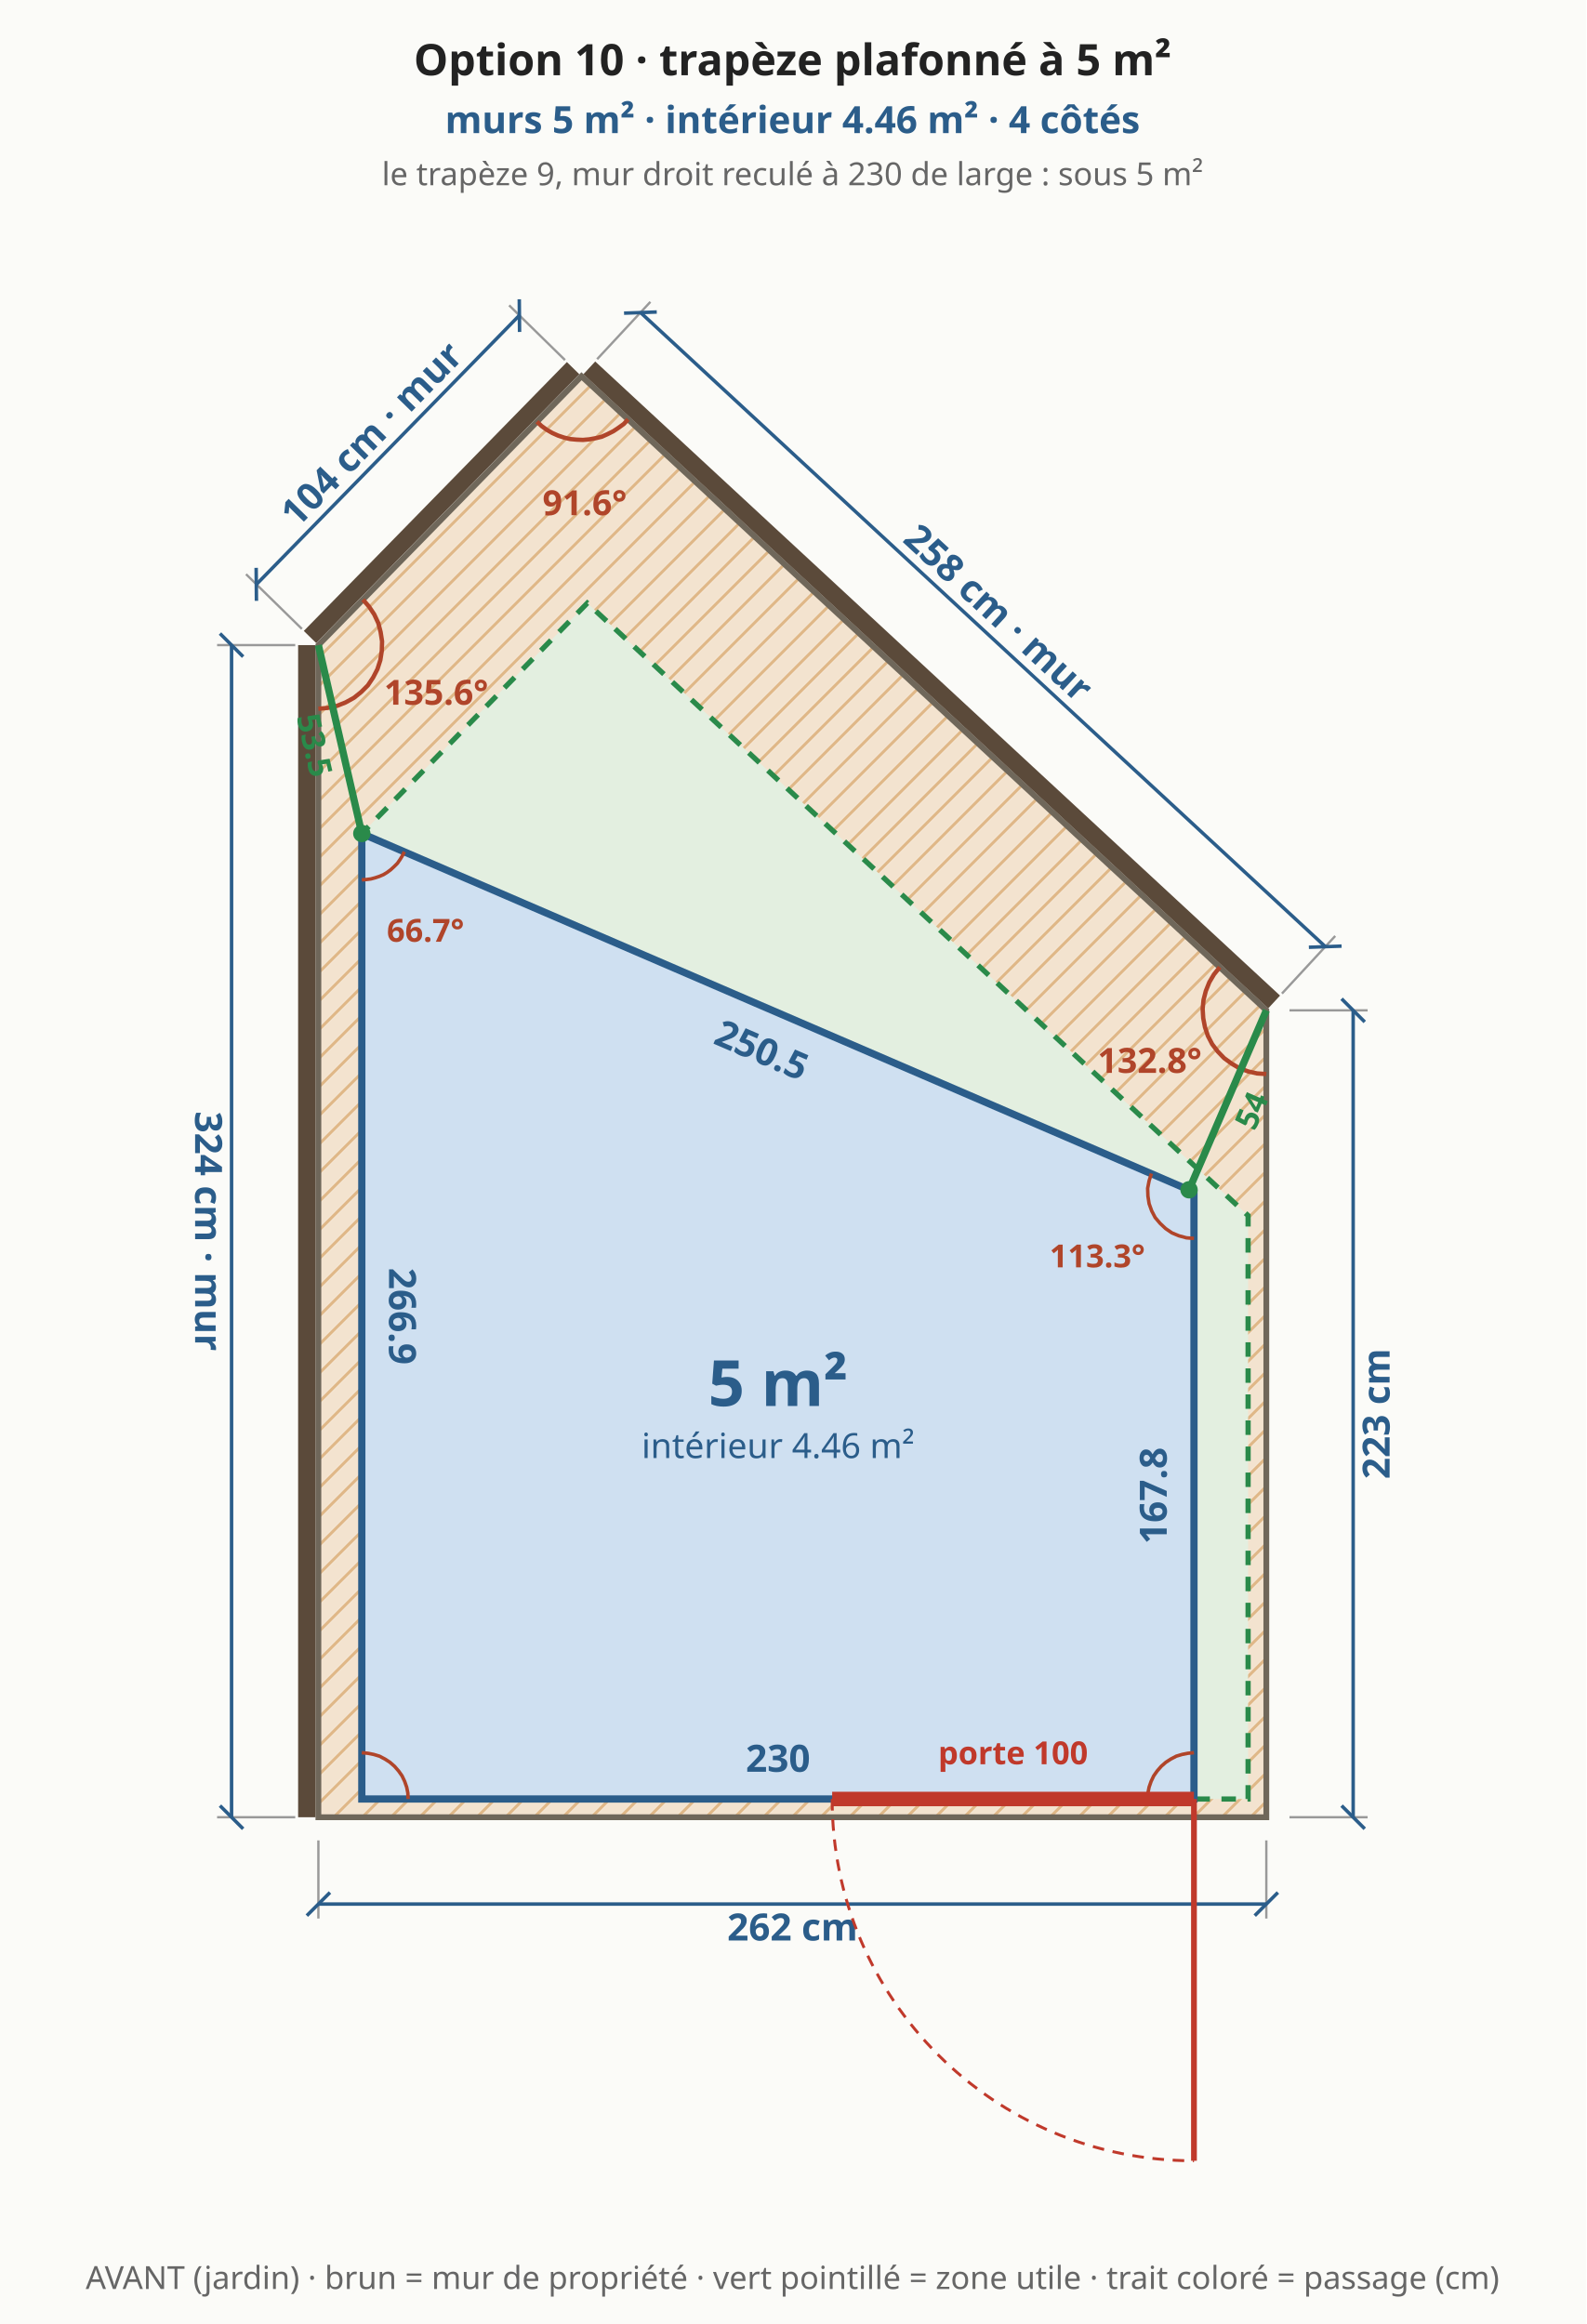
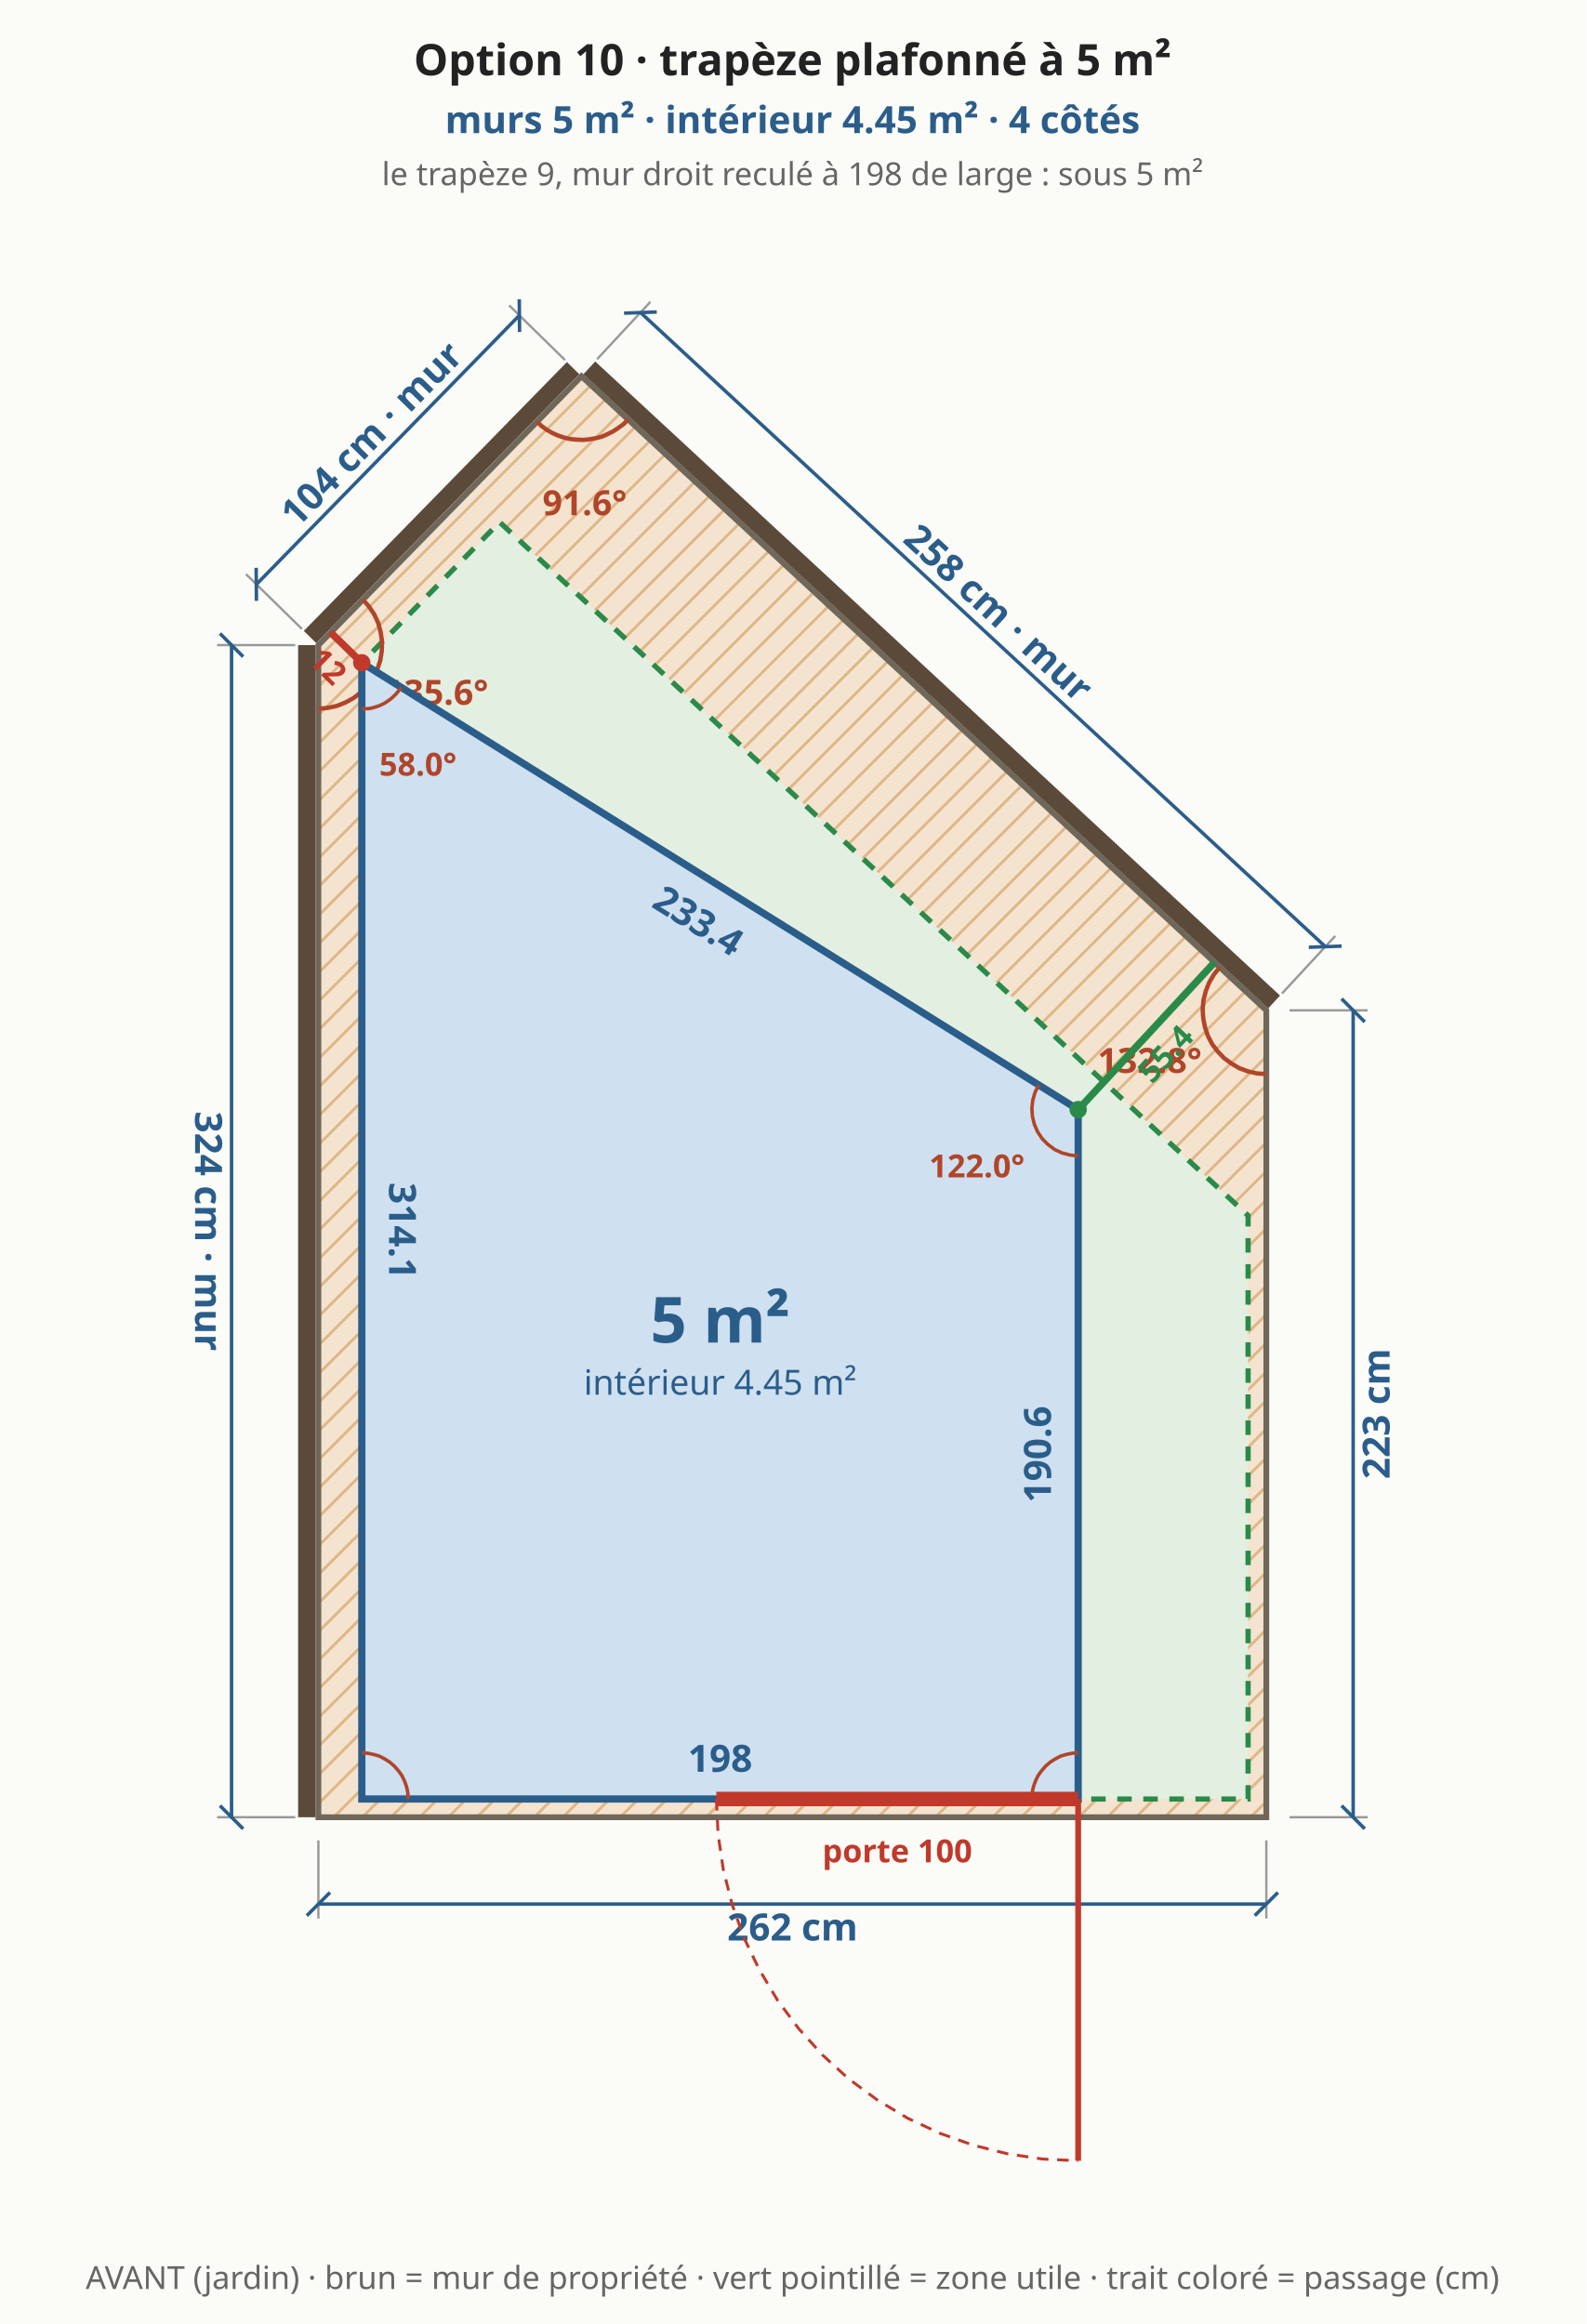
<svg xmlns="http://www.w3.org/2000/svg" viewBox="0 0 548 803" font-family="system-ui,sans-serif" font-size="13">
  <rect width="548" height="803" fill="#fbfbf8" />
  <defs>
    <pattern id="bande" width="7" height="7" patternUnits="userSpaceOnUse" patternTransform="rotate(45)">
      <rect width="7" height="7" fill="#f3e3cf" />
      <line x1="0" y1="0" x2="0" y2="7" stroke="#e0b98a" stroke-width="2" />
    </pattern>
  </defs>
  <polygon points="110.0,627.9 437.5,627.9 437.5,349.1 200.9,130.0 110.0,222.9" fill="url(#bande)" stroke="#6f675a" stroke-width="2" />
-   <polygon points="125.0,621.6 431.2,621.6 431.2,420.0 202.9,208.4 125.0,288.0" fill="#e3efe0" stroke="#2a8a4a" stroke-width="1.8" stroke-dasharray="5 4" />
+   <polygon points="125.0,621.6 431.2,621.6 431.2,420.0 172.6,180.4 125.0,229.0" fill="#e3efe0" stroke="#2a8a4a" stroke-width="1.8" stroke-dasharray="5 4" />
  <line x1="110.0" y1="635.9" x2="110.0" y2="662.9" stroke="#999" stroke-width="0.8" />
  <line x1="437.5" y1="635.9" x2="437.5" y2="662.9" stroke="#999" stroke-width="0.8" />
  <line x1="110.0" y1="657.9" x2="437.5" y2="657.9" stroke="#2b5d8a" stroke-width="1.2" />
  <line x1="106.0" y1="661.9" x2="114.0" y2="653.9" stroke="#2b5d8a" stroke-width="1.2" />
  <line x1="433.5" y1="661.9" x2="441.5" y2="653.9" stroke="#2b5d8a" stroke-width="1.2" />
  <text x="273.8" y="665.9" text-anchor="middle" dominant-baseline="middle" fill="#2b5d8a" font-size="13" font-weight="bold" transform="rotate(0.0 273.8 665.9)">262 cm</text>
  <line x1="445.5" y1="627.9" x2="472.5" y2="627.9" stroke="#999" stroke-width="0.8" />
  <line x1="445.5" y1="349.1" x2="472.5" y2="349.1" stroke="#999" stroke-width="0.8" />
  <line x1="467.5" y1="627.9" x2="467.5" y2="349.1" stroke="#2b5d8a" stroke-width="1.2" />
  <line x1="471.5" y1="631.9" x2="463.5" y2="623.9" stroke="#2b5d8a" stroke-width="1.2" />
  <line x1="471.5" y1="353.1" x2="463.5" y2="345.1" stroke="#2b5d8a" stroke-width="1.2" />
  <text x="475.5" y="488.5" text-anchor="middle" dominant-baseline="middle" fill="#2b5d8a" font-size="13" font-weight="bold" transform="rotate(-90.0 475.5 488.5)">223 cm</text>
  <line x1="440.2" y1="346.2" x2="203.6" y2="127.1" stroke="#5b4a3a" stroke-width="6" />
  <line x1="442.9" y1="343.3" x2="461.3" y2="323.4" stroke="#999" stroke-width="0.8" />
  <line x1="206.3" y1="124.1" x2="224.7" y2="104.3" stroke="#999" stroke-width="0.8" />
  <line x1="457.9" y1="327.1" x2="221.3" y2="108.0" stroke="#2b5d8a" stroke-width="1.2" />
  <line x1="463.5" y1="326.9" x2="452.2" y2="327.3" stroke="#2b5d8a" stroke-width="1.2" />
  <line x1="226.9" y1="107.8" x2="215.6" y2="108.2" stroke="#2b5d8a" stroke-width="1.2" />
  <text x="345.0" y="211.7" text-anchor="middle" dominant-baseline="middle" fill="#2b5d8a" font-size="13" font-weight="bold" transform="rotate(42.8 345.0 211.7)">258 cm · mur</text>
  <line x1="198.0" y1="127.2" x2="107.1" y2="220.1" stroke="#5b4a3a" stroke-width="6" />
  <line x1="195.2" y1="124.4" x2="175.9" y2="105.5" stroke="#999" stroke-width="0.8" />
  <line x1="104.3" y1="217.3" x2="85.0" y2="198.4" stroke="#999" stroke-width="0.8" />
  <line x1="179.4" y1="109.0" x2="88.6" y2="201.9" stroke="#2b5d8a" stroke-width="1.2" />
  <line x1="179.4" y1="103.4" x2="179.5" y2="114.7" stroke="#2b5d8a" stroke-width="1.2" />
  <line x1="88.5" y1="196.2" x2="88.6" y2="207.6" stroke="#2b5d8a" stroke-width="1.2" />
  <text x="128.3" y="149.9" text-anchor="middle" dominant-baseline="middle" fill="#2b5d8a" font-size="13" font-weight="bold" transform="rotate(-45.6 128.3 149.9)">104 cm · mur</text>
  <line x1="106.0" y1="222.9" x2="106.0" y2="627.9" stroke="#5b4a3a" stroke-width="6" />
  <line x1="102.0" y1="222.9" x2="75.0" y2="222.9" stroke="#999" stroke-width="0.8" />
  <line x1="102.0" y1="627.9" x2="75.0" y2="627.9" stroke="#999" stroke-width="0.8" />
  <line x1="80.0" y1="222.9" x2="80.0" y2="627.9" stroke="#2b5d8a" stroke-width="1.2" />
  <line x1="76.0" y1="218.9" x2="84.0" y2="226.9" stroke="#2b5d8a" stroke-width="1.2" />
  <line x1="76.0" y1="623.9" x2="84.0" y2="631.9" stroke="#2b5d8a" stroke-width="1.2" />
  <text x="72.0" y="425.4" text-anchor="middle" dominant-baseline="middle" fill="#2b5d8a" font-size="13" font-weight="bold" transform="rotate(90.0 72.0 425.4)">324 cm · mur</text>
  <polyline points="421.4,334.2 419.4,336.7 417.8,339.4 416.6,342.4 415.8,345.5 415.5,348.6 415.7,351.8 416.3,354.9 417.3,357.9 418.8,360.8 420.7,363.3 422.9,365.6 425.5,367.5 428.2,369.1 431.2,370.2 434.3,370.9 437.5,371.1" fill="none" stroke="#b0452a" stroke-width="1.5" />
  <text x="397.2" y="370.7" text-anchor="middle" fill="#b0452a" font-size="12" font-weight="bold">132.8°</text>
  <polyline points="185.5,145.7 187.1,147.2 188.9,148.5 190.8,149.6 192.8,150.5 194.9,151.2 197.0,151.7 199.2,151.9 201.4,152.0 203.6,151.8 205.8,151.4 207.9,150.9 209.9,150.0 211.9,149.0 213.7,147.8 215.5,146.5 217.0,144.9" fill="none" stroke="#b0452a" stroke-width="1.5" />
  <text x="202.0" y="178.0" text-anchor="middle" fill="#b0452a" font-size="12" font-weight="bold">91.6°</text>
  <polyline points="110.0,244.9 113.2,244.6 116.4,243.9 119.4,242.7 122.3,241.1 124.8,239.1 127.1,236.8 128.9,234.1 130.4,231.2 131.4,228.1 131.9,224.9 132.0,221.6 131.5,218.4 130.7,215.3 129.3,212.3 127.5,209.6 125.4,207.2" fill="none" stroke="#b0452a" stroke-width="1.5" />
  <text x="150.7" y="243.5" text-anchor="middle" fill="#b0452a" font-size="12" font-weight="bold">135.6°</text>
-   <polygon points="125.0,621.6 412.5,621.6 412.5,411.9 125.0,288.0" fill="#cfe0f1" stroke="#2b5d8a" stroke-width="2.5" />
-   <text x="268.8" y="607.6" text-anchor="middle" dominant-baseline="middle" fill="#2b5d8a" font-size="13" font-weight="bold" transform="rotate(0.0 268.8 607.6)">230</text>
-   <text x="398.5" y="516.8" text-anchor="middle" dominant-baseline="middle" fill="#2b5d8a" font-size="13" font-weight="bold" transform="rotate(-90.0 398.5 516.8)">167.8</text>
-   <text x="263.2" y="362.8" text-anchor="middle" dominant-baseline="middle" fill="#2b5d8a" font-size="13" font-weight="bold" transform="rotate(23.3 263.2 362.8)">250.5</text>
-   <text x="139.0" y="454.8" text-anchor="middle" dominant-baseline="middle" fill="#2b5d8a" font-size="13" font-weight="bold" transform="rotate(90.0 139.0 454.8)">266.9</text>
+   <polygon points="125.0,621.6 372.5,621.6 372.5,383.4 125.0,229.0" fill="#cfe0f1" stroke="#2b5d8a" stroke-width="2.5" />
+   <text x="248.8" y="607.6" text-anchor="middle" dominant-baseline="middle" fill="#2b5d8a" font-size="13" font-weight="bold" transform="rotate(0.0 248.8 607.6)">198</text>
+   <text x="358.5" y="502.5" text-anchor="middle" dominant-baseline="middle" fill="#2b5d8a" font-size="13" font-weight="bold" transform="rotate(-90.0 358.5 502.5)">190.6</text>
+   <text x="241.3" y="318.1" text-anchor="middle" dominant-baseline="middle" fill="#2b5d8a" font-size="13" font-weight="bold" transform="rotate(32.0 241.3 318.1)">233.4</text>
+   <text x="139.0" y="425.3" text-anchor="middle" dominant-baseline="middle" fill="#2b5d8a" font-size="13" font-weight="bold" transform="rotate(90.0 139.0 425.3)">314.1</text>
  <polyline points="141.0,621.6 140.9,619.5 140.5,617.5 139.8,615.5 138.9,613.6 137.7,611.9 136.3,610.3 134.7,608.9 133.0,607.8 131.1,606.8 129.1,606.2 127.1,605.8 125.0,605.6" fill="none" stroke="#b0452a" stroke-width="1.2" />
-   <polyline points="412.5,605.6 410.4,605.8 408.4,606.2 406.4,606.8 404.5,607.8 402.8,608.9 401.2,610.3 399.8,611.9 398.6,613.6 397.7,615.5 397.0,617.5 396.6,619.5 396.5,621.6" fill="none" stroke="#b0452a" stroke-width="1.2" />
-   <polyline points="397.8,405.5 397.0,408.0 396.5,410.6 396.6,413.3 397.0,415.9 397.9,418.4 399.1,420.7 400.8,422.7 402.7,424.5 404.9,426.0 407.3,427.0 409.9,427.7 412.5,427.9" fill="none" stroke="#b0452a" stroke-width="1.2" />
-   <text x="379.1" y="437.9" text-anchor="middle" fill="#b0452a" font-size="11" font-weight="bold">113.3°</text>
-   <polyline points="125.0,304.0 126.5,303.9 128.1,303.7 129.6,303.3 131.1,302.8 132.5,302.2 133.8,301.4 135.0,300.5 136.2,299.4 137.3,298.3 138.2,297.0 139.0,295.7 139.7,294.3" fill="none" stroke="#b0452a" stroke-width="1.2" />
-   <text x="147.0" y="325.4" text-anchor="middle" fill="#b0452a" font-size="11" font-weight="bold">66.7°</text>
-   <line x1="287.5" y1="621.6" x2="412.5" y2="621.6" stroke="#c0392b" stroke-width="5" />
-   <line x1="412.5" y1="621.6" x2="412.5" y2="746.6" stroke="#c0392b" stroke-width="2" />
-   <path d="M 287.5 621.6 A 125.0 125.0 0 0 0 412.5 746.6" fill="none" stroke="#c0392b" stroke-width="1" stroke-dasharray="4 3" />
-   <text x="350.0" y="609.6" text-anchor="middle" fill="#c0392b" font-size="11" font-weight="bold">porte 100</text>
-   <line x1="410.8" y1="411.1" x2="437.5" y2="349.1" stroke="#2a8a4a" stroke-width="2.5" />
-   <circle cx="410.8" cy="411.1" r="3" fill="#2a8a4a" />
-   <text x="432.4" y="383.7" text-anchor="middle" dominant-baseline="middle" fill="#2a8a4a" font-size="11" font-weight="bold" transform="rotate(-66.7 432.4 383.7)">54</text>
-   <line x1="125.0" y1="288.0" x2="110.0" y2="222.9" stroke="#2a8a4a" stroke-width="2.5" />
-   <circle cx="125.0" cy="288.0" r="3" fill="#2a8a4a" />
-   <text x="108.7" y="257.5" text-anchor="middle" dominant-baseline="middle" fill="#2a8a4a" font-size="11" font-weight="bold" transform="rotate(77.0 108.7 257.5)">53.5</text>
-   <text x="268.8" y="485.8" text-anchor="middle" fill="#2b5d8a" font-size="22" font-weight="bold">5 m²</text>
-   <text x="268.8" y="503.8" text-anchor="middle" fill="#2b5d8a" font-size="12" font-weight="normal">intérieur 4.46 m²</text>
+   <polyline points="372.5,605.6 370.4,605.8 368.4,606.2 366.4,606.8 364.5,607.8 362.8,608.9 361.2,610.3 359.8,611.9 358.6,613.6 357.7,615.5 357.0,617.5 356.6,619.5 356.5,621.6" fill="none" stroke="#b0452a" stroke-width="1.2" />
+   <polyline points="358.9,374.9 357.6,377.4 356.8,380.2 356.5,383.0 356.7,385.8 357.4,388.6 358.5,391.1 360.1,393.5 362.1,395.5 364.4,397.2 367.0,398.4 369.7,399.1 372.5,399.4" fill="none" stroke="#b0452a" stroke-width="1.2" />
+   <text x="337.5" y="406.8" text-anchor="middle" fill="#b0452a" font-size="11" font-weight="bold">122.0°</text>
+   <polyline points="125.0,245.0 126.3,244.9 127.7,244.8 129.0,244.5 130.3,244.1 131.6,243.6 132.8,243.0 133.9,242.3 135.0,241.5 136.0,240.6 137.0,239.6 137.8,238.6 138.6,237.5" fill="none" stroke="#b0452a" stroke-width="1.2" />
+   <text x="144.4" y="268.0" text-anchor="middle" fill="#b0452a" font-size="11" font-weight="bold">58.0°</text>
+   <line x1="247.5" y1="621.6" x2="372.5" y2="621.6" stroke="#c0392b" stroke-width="5" />
+   <line x1="372.5" y1="621.6" x2="372.5" y2="746.6" stroke="#c0392b" stroke-width="2" />
+   <polyline points="247.5,621.6 248.1,633.9 249.9,646.0 252.9,657.9 257.0,669.5 262.3,680.5 268.6,691.1 275.9,700.9 284.1,710.0 293.2,718.3 303.1,725.6 313.6,731.9 324.7,737.1 336.2,741.2 348.1,744.2 360.2,746.0 372.5,746.6" fill="none" stroke="#c0392b" stroke-width="1" stroke-dasharray="4 3" />
+   <text x="310.0" y="639.6" text-anchor="middle" dominant-baseline="middle" fill="#c0392b" font-size="11" font-weight="bold">porte 100</text>
+   <line x1="372.5" y1="383.4" x2="419.6" y2="332.5" stroke="#2a8a4a" stroke-width="2.5" />
+   <circle cx="372.5" cy="383.4" r="3" fill="#2a8a4a" />
+   <text x="402.7" y="364.1" text-anchor="middle" dominant-baseline="middle" fill="#2a8a4a" font-size="11" font-weight="bold" transform="rotate(-47.2 402.7 364.1)">55.4</text>
+   <line x1="125.0" y1="229.0" x2="114.2" y2="218.5" stroke="#c0392b" stroke-width="2.5" />
+   <circle cx="125.0" cy="229.0" r="3" fill="#c0392b" />
+   <text x="113.3" y="230.2" text-anchor="middle" dominant-baseline="middle" fill="#c0392b" font-size="11" font-weight="bold" transform="rotate(44.3 113.3 230.2)">12</text>
+   <text x="248.8" y="463.9" text-anchor="middle" fill="#2b5d8a" font-size="22" font-weight="bold">5 m²</text>
+   <text x="248.8" y="481.9" text-anchor="middle" fill="#2b5d8a" font-size="12" font-weight="normal">intérieur 4.45 m²</text>
  <text x="273.8" y="26.0" text-anchor="middle" fill="#222" font-size="15" font-weight="bold">Option 10 · trapèze plafonné à 5 m²</text>
-   <text x="273.8" y="46.0" text-anchor="middle" fill="#2b5d8a" font-size="13" font-weight="bold">murs 5 m² · intérieur 4.46 m² · 4 côtés</text>
-   <text x="273.8" y="64.0" text-anchor="middle" fill="#666" font-size="11" font-weight="normal">le trapèze 9, mur droit reculé à 230 de large : sous 5 m²</text>
+   <text x="273.8" y="46.0" text-anchor="middle" fill="#2b5d8a" font-size="13" font-weight="bold">murs 5 m² · intérieur 4.45 m² · 4 côtés</text>
+   <text x="273.8" y="64.0" text-anchor="middle" fill="#666" font-size="11" font-weight="normal">le trapèze 9, mur droit reculé à 198 de large : sous 5 m²</text>
  <text x="273.8" y="790.9" text-anchor="middle" fill="#666" font-size="11" font-weight="normal">AVANT (jardin) · brun = mur de propriété · vert pointillé = zone utile · trait coloré = passage (cm)</text>
</svg>
